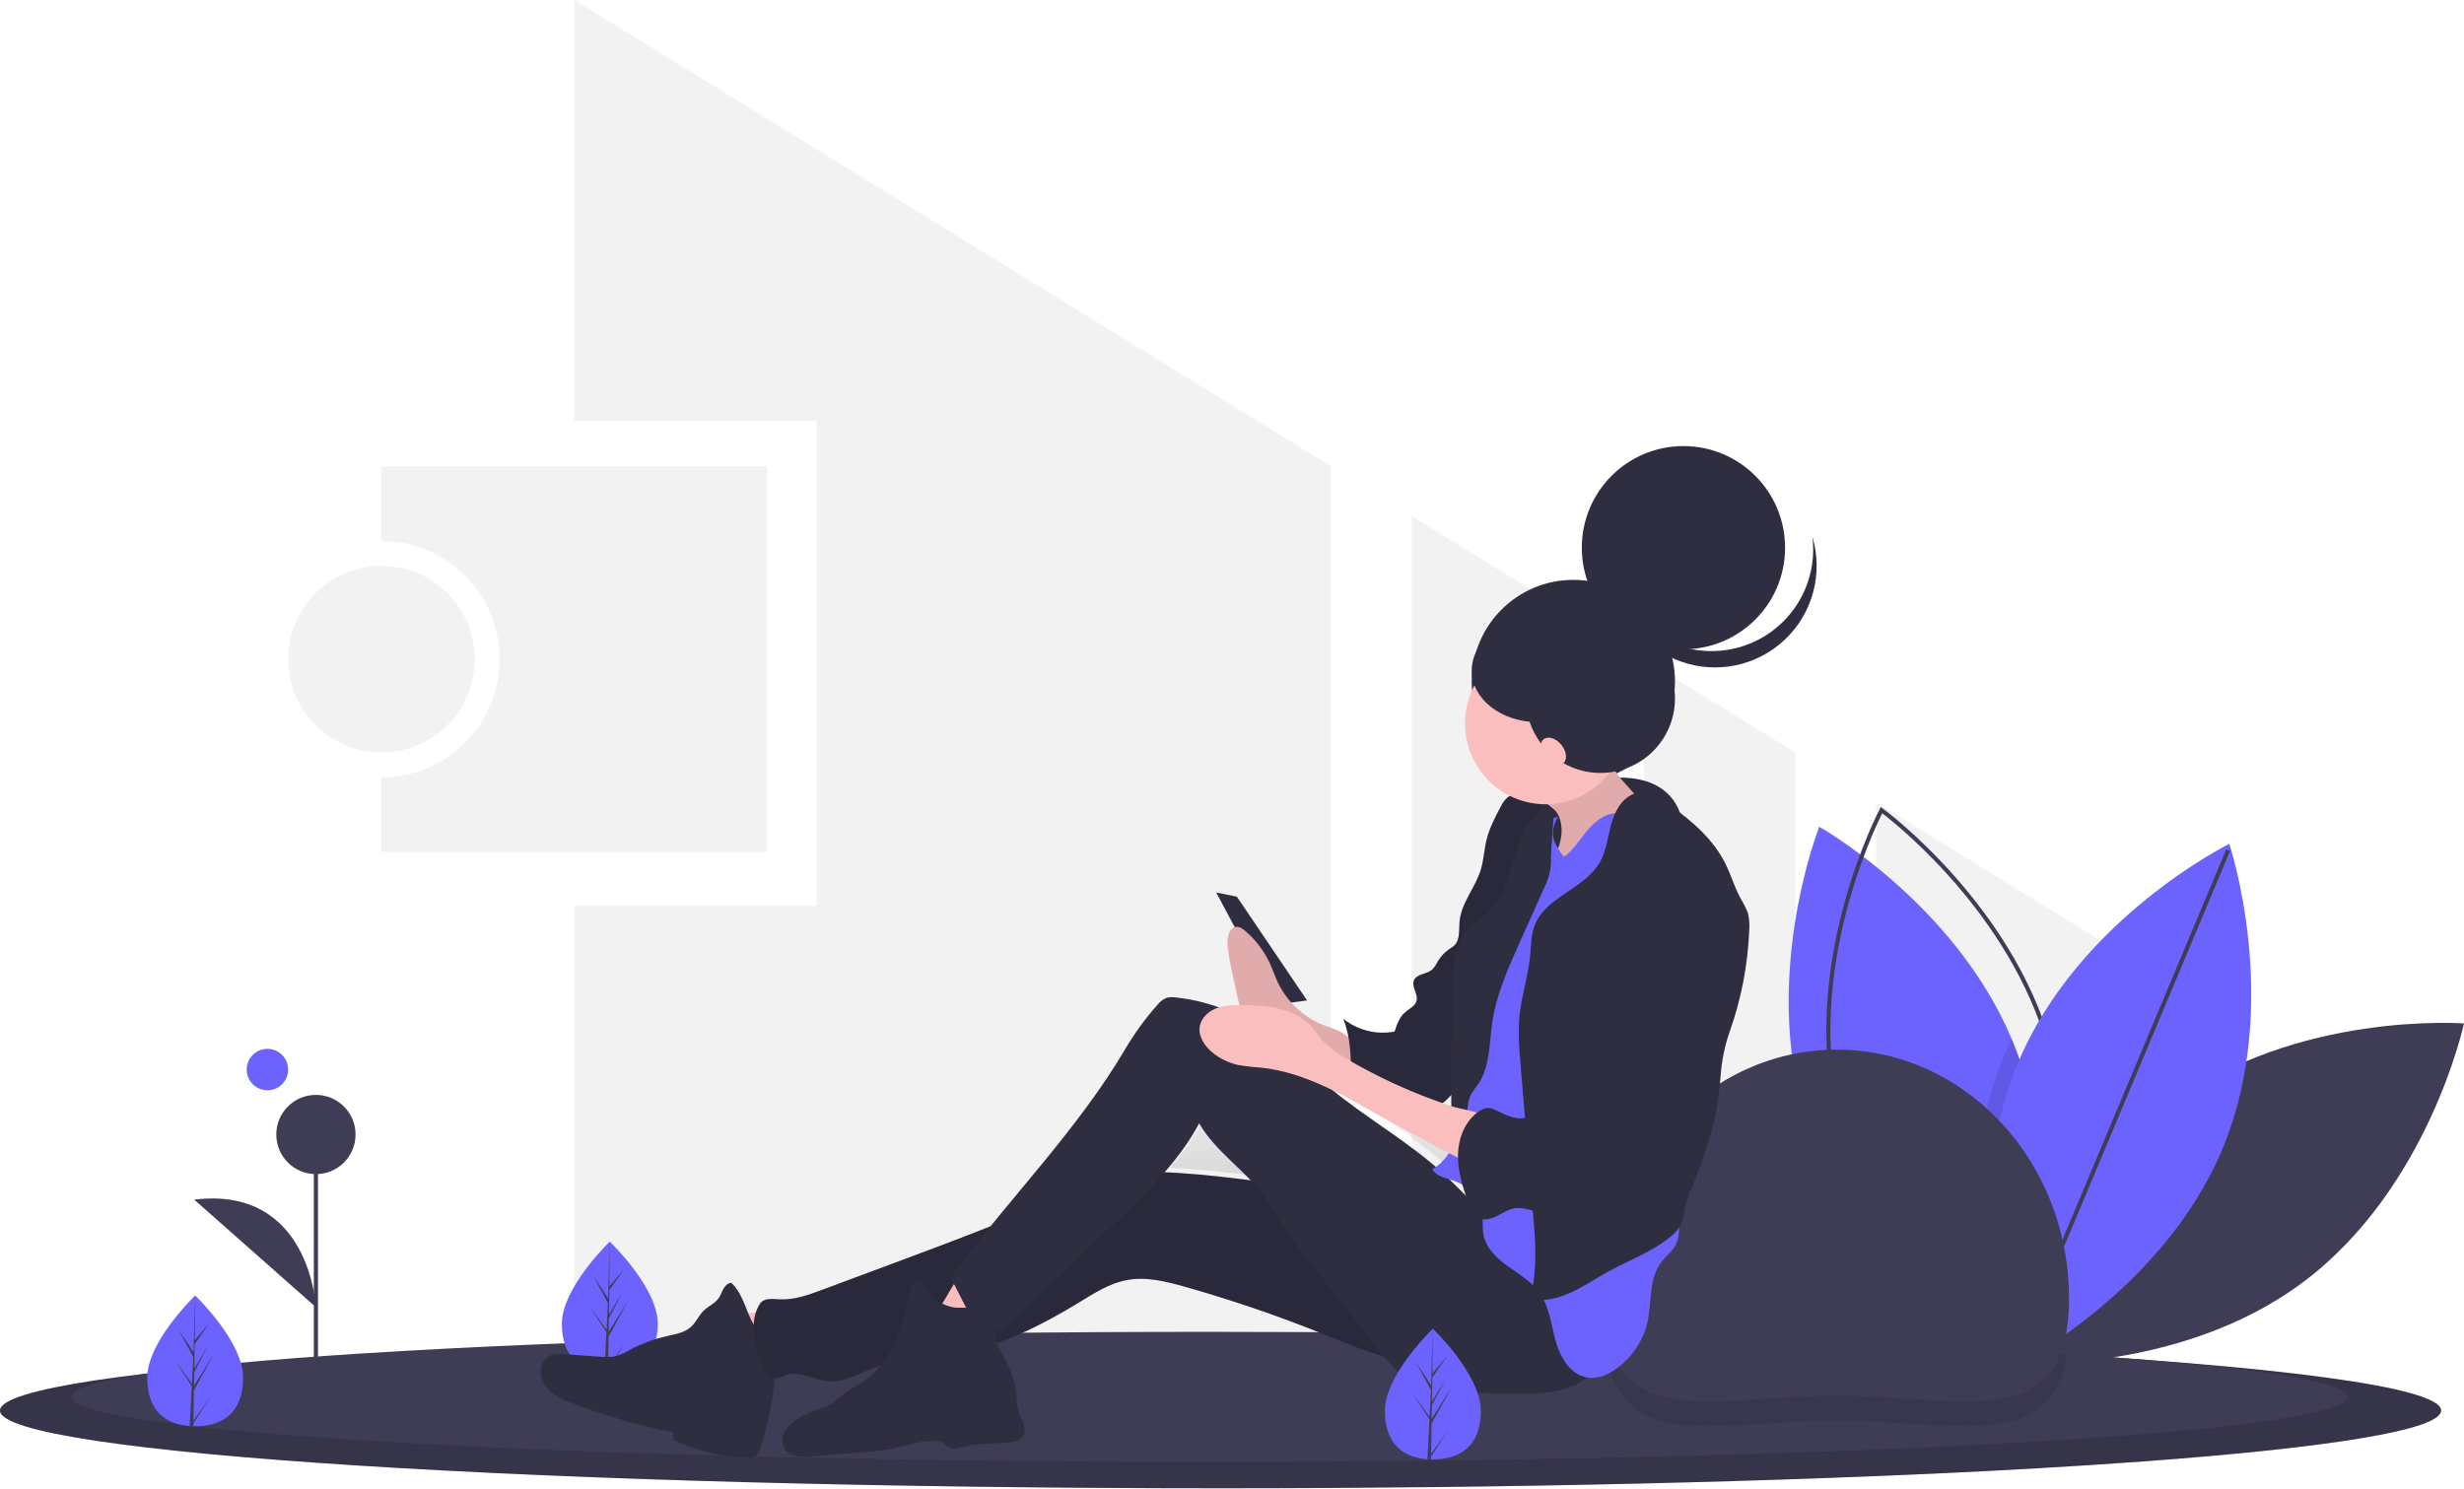
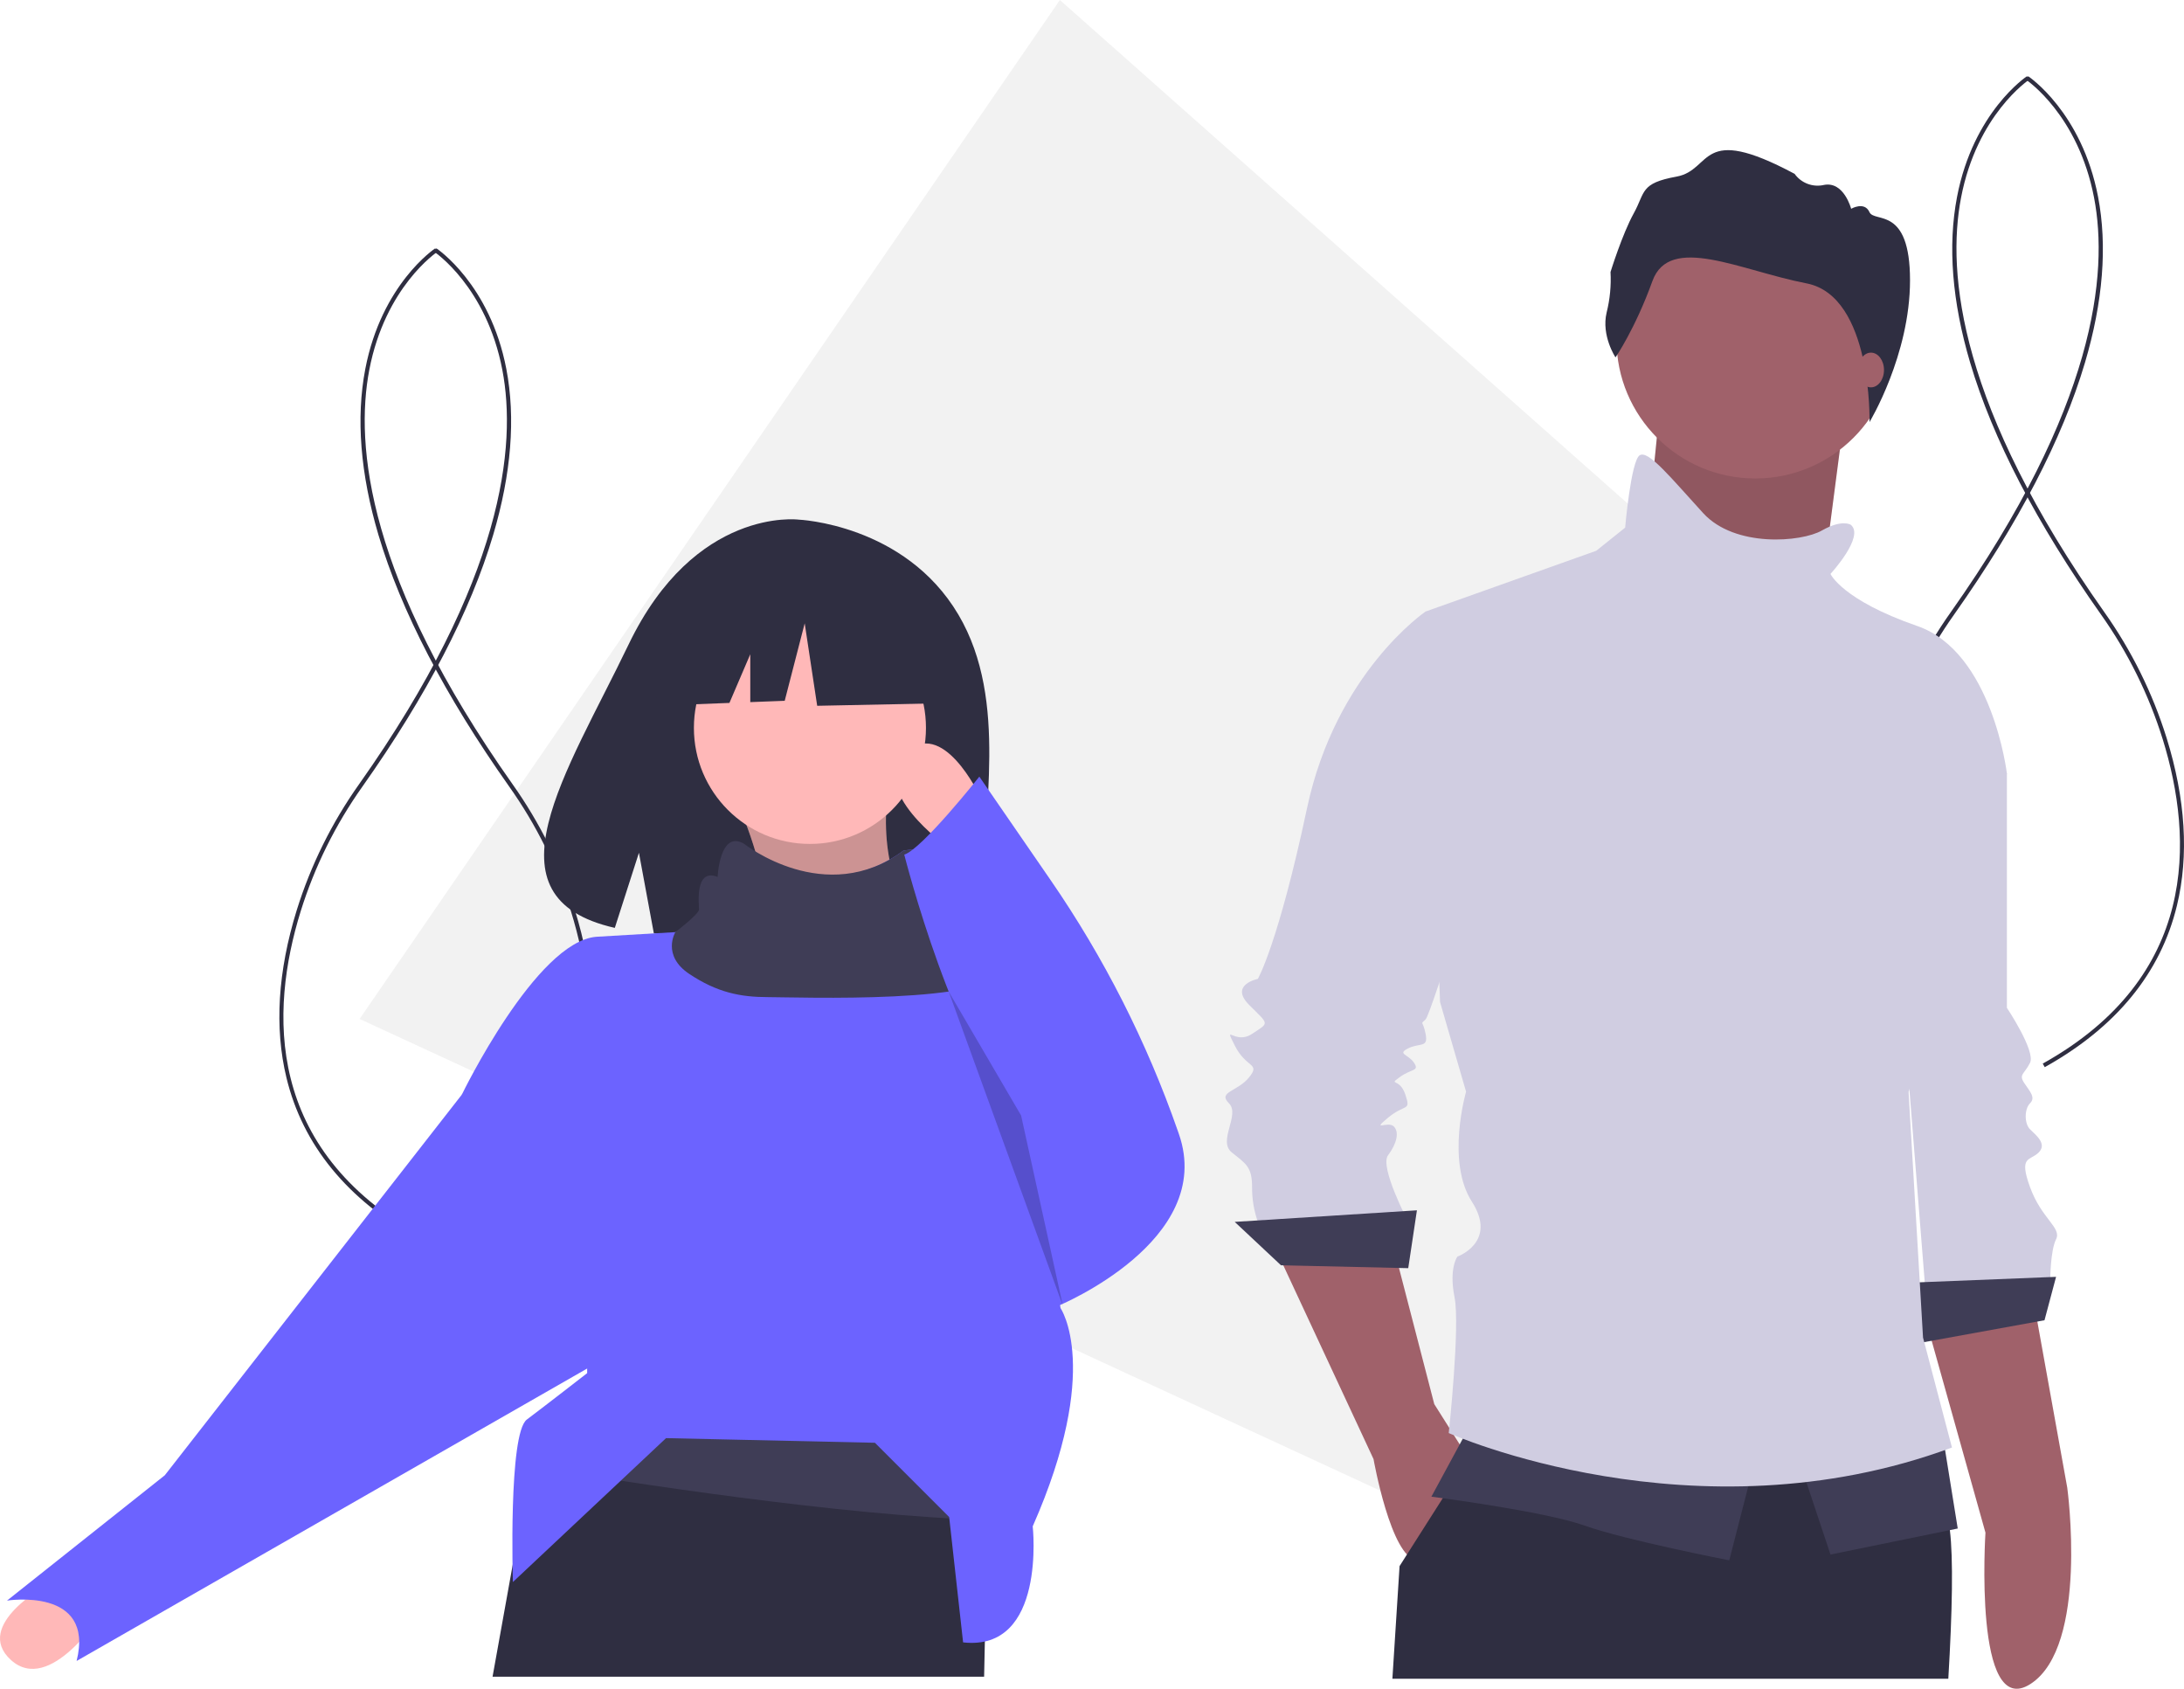
- <svg xmlns="http://www.w3.org/2000/svg" data-name="Layer 1" width="1188.532" height="718" viewBox="0 0 1188.532 718">
-   <defs>
-     <linearGradient id="adf7ac93-4989-4cdd-bde6-06fdb252ba8f-196" x1="643.17" y1="665.832" x2="643.17" y2="614.271" gradientUnits="userSpaceOnUse">
-       <stop offset="0" stop-color="gray" stop-opacity="0.25" />
-       <stop offset="0.535" stop-color="gray" stop-opacity="0.12" />
-       <stop offset="1" stop-color="gray" stop-opacity="0.1" />
-     </linearGradient>
-   </defs>
-   <path d="M189.734,316v36a57,57,0,0,1,0,114v36h186V316Z" transform="translate(-5.73412 -91)" fill="#f2f2f2" />
-   <circle cx="184" cy="318" r="45" fill="#f2f2f2" />
-   <polygon points="866 363.051 793 318.055 793 666 866 666 866 363.051" fill="#f2f2f2" />
-   <polygon points="681 666 754 666 754 294.016 681 249.02 681 666" fill="#f2f2f2" />
-   <polygon points="642 224.98 277 0 277 203 394 203 394 437 277 437 277 666 642 666 642 224.98" fill="#f2f2f2" />
-   <polygon points="905 387.09 905 666 943 666 1046 474 905 387.09" fill="#f2f2f2" />
-   <path d="M1052.548,623.891C991.968,669.175,974.887,748.732,974.887,748.732s81.138,6.138,141.718-39.145,77.661-124.84,77.661-124.84S1113.128,578.608,1052.548,623.891Z" transform="translate(-5.73412 -91)" fill="#3f3d56" />
-   <path d="M974.934,747.964s-.889-.497-2.498-1.485c-1.283-.789-3.045-1.89-5.173-3.296-19.037-12.544-68.351-49.438-88.579-106.364-25.307-71.274,4.576-146.958,4.576-146.958s65.186,36.646,92.876,102.469c1.207,2.835,2.323,5.727,3.374,8.676,22.021,62.015,2.257,127.368-3.247,143.298C975.435,746.689,974.934,747.964,974.934,747.964Z" transform="translate(-5.73412 -91)" fill="#6c63ff" />
-   <path d="M975.229,750.214l-.928-.673c-.663-.479-66.411-48.782-83.305-121.998-16.895-73.216,21.041-145.443,21.427-146.164l.54-1.012.928.673c.663.479,66.411,48.782,83.305,121.998h0c16.895,73.216-21.041,145.443-21.427,146.164ZM913.654,483.363c-4.56,9.097-36.332,76.028-20.709,143.73,15.621,67.702,73.508,113.944,81.592,120.124,4.56-9.097,36.332-76.028,20.709-143.73h0C979.625,535.785,921.738,489.543,913.654,483.363Z" transform="translate(-5.73412 -91)" fill="#3f3d56" />
-   <path d="M976.263,744.304c-1.477.86-2.768,1.584-3.828,2.176-2.336,1.275-3.631,1.918-3.631,1.918s-.613-1.842-1.543-5.214c-5.129-18.445-19.813-82.729,4.762-141.774q1.938-4.64,4.111-9.079c1.207,2.835,2.323,5.727,3.374,8.676C1001.531,663.021,981.767,728.374,976.263,744.304Z" transform="translate(-5.73412 -91)" opacity="0.1" />
-   <path d="M1077.836,645.081C1048.784,714.913,975.841,750.975,975.841,750.975s-25.84-77.158,3.212-146.99,101.995-105.893,101.995-105.893S1106.888,575.25,1077.836,645.081Z" transform="translate(-5.73412 -91)" fill="#6c63ff" />
-   <rect x="894.17" y="624.063" width="268.701" height="1.999" transform="translate(48.51834 1240.717) rotate(-67.24236)" fill="#3f3d56" />
-   <path d="M1183.234,771.491c0,9.365-53.869,17.93-142.932,24.505-16.193,1.191-33.552,2.317-51.954,3.377q-23.864,1.37-50.008,2.578-25.339,1.15-52.613,2.137c-57.436,2.088-120.922,3.589-188.37,4.34q-24.548.269-49.765.424-26.25.147-53.109.147c-325.16,0-588.75-16.788-588.75-37.509s263.59-37.509,588.75-37.509c139.983,0,268.545,3.116,369.585,8.304q5.579.294,11.045.571a.114.114,0,0,0,.071.016C1102.461,749.76,1183.234,760.022,1183.234,771.491Z" transform="translate(-5.73412 -91)" fill="#3f3d56" />
-   <path d="M1183.234,771.491c0,9.365-53.869,17.93-142.932,24.505-16.193,1.191-33.552,2.317-51.954,3.377q-23.864,1.37-50.008,2.578-25.339,1.15-52.613,2.137c-57.436,2.088-120.922,3.589-188.37,4.34q-24.548.269-49.765.424-26.25.147-53.109.147c-325.16,0-588.75-16.788-588.75-37.509s263.59-37.509,588.75-37.509c139.983,0,268.545,3.116,369.585,8.304q5.579.294,11.045.571a.114.114,0,0,0,.071.016C1102.461,749.76,1183.234,760.022,1183.234,771.491Z" transform="translate(-5.73412 -91)" opacity="0.15" />
-   <path d="M1137.984,764.89c0,7.83-50.22,14.99-133.25,20.49-15.09.99-31.28,1.93-48.43,2.82q-22.245,1.14-46.62,2.15-23.625.975-49.05,1.79c-53.55,1.75-112.74,3-175.62,3.63q-22.875.225-46.39.35-24.48.135-49.51.13c-303.14,0-548.88-14.04-548.88-31.36s245.74-31.36,548.88-31.36c67.03,0,131.25.69,190.63,1.95h.15c56.16,1.19,107.99,2.89,153.77,5q5.205.24,10.3.47a.095.095,0,0,0,.07.02c20.97,1.02,40.59,2.12,58.67,3.3.2.01.4.03.6.04C1087.194,749.82,1137.984,757.01,1137.984,764.89Z" transform="translate(-5.73412 -91)" fill="#3f3d56" />
-   <path d="M1002.704,744.27c-7.43,48.31-54.28,32.12-110.97,32.12-59.89,0-108.79,18.07-111.84-40.91,56.16,1.19,107.99,2.89,153.77,5q5.205.24,10.3.47a.095.095,0,0,0,.07.02C965.004,741.99,984.624,743.09,1002.704,744.27Z" transform="translate(-5.73412 -91)" opacity="0.1" />
-   <path d="M323.011,729.573c0,17.417-10.353,23.498-23.125,23.498-.296,0-.592-.004-.885-.011-.592-.013-1.179-.04-1.758-.081-11.527-.815-20.482-7.209-20.482-23.406,0-16.759,21.416-37.909,23.029-39.478l.002-.002c.062-.062.094-.092.094-.092S323.011,712.159,323.011,729.573Z" transform="translate(-5.73412 -91)" fill="#6c63ff" />
-   <path d="M299.043,750.406l8.458-11.817-8.48,13.115-.021,1.356c-.592-.013-1.179-.04-1.758-.081l.911-17.423-.006-.136.015-.023.087-1.647L289.748,720.602l8.526,11.913.021.349.687-13.164-7.277-13.586,7.366,11.276.717-27.295.002-.094v.092l-.119,21.523,7.245-8.533L299.643,713.47l-.192,11.787,6.766-11.313-6.794,13.047-.106,6.553,9.818-15.746L299.279,735.831Z" transform="translate(-5.73412 -91)" fill="#3f3d56" />
-   <path d="M779.734,717.393c0-66.274,50.144-120,112-120s112,53.726,112,120-50.144,47-112,47S779.734,783.668,779.734,717.393Z" transform="translate(-5.73412 -91)" fill="#3f3d56" />
-   <rect x="151.384" y="547.331" width="2" height="135.181" fill="#3f3d56" />
-   <circle cx="152.384" cy="547.331" r="19.116" fill="#3f3d56" />
-   <path d="M158.118,721.646s-2.731-58.736-58.715-51.909" transform="translate(-5.73412 -91)" fill="#3f3d56" />
-   <path d="M714.748,660.574c.499,1.764,1.056,3.517,1.651,5.258-2.67-2.624-5.29-5.32-7.96-7.928,1.071.334,2.139.667,3.148,1.063A19.101,19.101,0,0,1,714.748,660.574Zm-12.932-8.765c-15.735-13.682-33.967-24.274-50.093-37.539,8.806,4.332,17.371,9.38,25.867,14.221q15.117,8.612,30.594,16.555A24.95,24.95,0,0,1,701.816,651.809Zm6.731-34.452q.376-.384.753-.773c.007,1.944.022,3.761.045,5.411q-2.115-.702-4.218-1.439A37.239,37.239,0,0,0,708.546,617.358ZM569.941,654.398a129.413,129.413,0,0,0,16.791-23.952c6.247,10.913,16.398,18.783,25.032,27.923C597.852,656.533,583.919,655.017,569.941,654.398Z" transform="translate(-5.73412 -91)" fill="url(#adf7ac93-4989-4cdd-bde6-06fdb252ba8f-196)" />
-   <path d="M123.011,755.573c0,17.417-10.353,23.498-23.125,23.498-.296,0-.592-.004-.885-.011-.592-.013-1.179-.04-1.758-.081-11.527-.815-20.482-7.209-20.482-23.406,0-16.759,21.416-37.909,23.029-39.478l.002-.002c.062-.062.094-.092.094-.092S123.011,738.159,123.011,755.573Z" transform="translate(-5.73412 -91)" fill="#6c63ff" />
-   <path d="M99.043,776.406l8.458-11.817-8.48,13.115-.021,1.356c-.592-.013-1.179-.04-1.758-.081l.911-17.423-.006-.136.015-.023.087-1.647L89.748,746.602l8.526,11.913.021.349.687-13.164-7.277-13.586,7.366,11.276.717-27.295.002-.094v.092l-.119,21.523,7.245-8.533L99.643,739.47l-.192,11.787,6.766-11.313-6.794,13.047-.106,6.553,9.818-15.746L99.279,761.831Z" transform="translate(-5.73412 -91)" fill="#3f3d56" />
-   <circle cx="129" cy="516" r="10" fill="#6c63ff" />
-   <path d="M777.722,467.031S814,459,818,491s-19.266,38.04-19.266,38.04L784,533l-57-15,8-23Z" transform="translate(-5.73412 -91)" fill="#2f2e41" />
-   <circle cx="758.915" cy="328.774" r="49.023" fill="#2f2e41" />
-   <polygon points="586.65 430.572 596.611 432.575 630.477 482.652 615.536 484.655 586.65 430.572" fill="#2f2e41" />
-   <path d="M351.456,724.748a195.67,195.67,0,0,0,9.899,25.848,241.237,241.237,0,0,0,33.047-9.416c.332-.121-6.181-8.64-6.865-9.336-2.58-2.626-5.921-5.694-9.332-7.178-3.44-1.497-7.677-.354-11.359-.166Q359.158,724.892,351.456,724.748Z" transform="translate(-5.73412 -91)" fill="#fbbebe" />
-   <path d="M378.263,738.126c-5.614-1.757-9.026-7.406-11.31-12.854s-4.125-11.389-8.457-15.387c-1.66.079-2.996,1.428-3.817,2.88s-1.31,3.09-2.259,4.461c-1.806,2.61-4.982,3.872-7.253,6.085-2.381,2.32-3.682,5.603-6.147,7.834-3.096,2.801-7.472,3.497-11.533,4.424a73.964,73.964,0,0,0-18.048,6.691,30.309,30.309,0,0,1-6.686,2.996,25.111,25.111,0,0,1-7.819.261l-17.957-1.28a14.031,14.031,0,0,0-4.793.21c-3.691,1.036-5.983,5.156-5.712,9.001s2.663,7.289,5.683,9.662a37.824,37.824,0,0,0,10.227,5.182,303.054,303.054,0,0,0,48.148,13.754l.009,3.554a83.156,83.156,0,0,0,36.652,8.534,5.702,5.702,0,0,0,2.743-.475c1.26-.684,1.844-2.156,2.31-3.518a142.477,142.477,0,0,0,7.49-39.038,29.634,29.634,0,0,0-.773-10.056c-.978-3.233,2.39-1.874-.727-3.14" transform="translate(-5.73412 -91)" fill="#2f2e41" />
-   <path d="M722.668,670.43c-53.24,3.188-105.861-12.396-159.169-14.062-6.627-.207-13.327-.192-19.798,1.262-6.846,1.538-13.227,4.635-19.593,7.597-28.591,13.302-58.169,24.321-87.711,35.324L402.462,713.191c-6.781,2.526-13.808,5.091-21.027,4.65-3.236-.198-7.208-.687-9.028,2.01-5.521,8.179-2.912,20.195.736,29.375,1.184,2.979,3.187,6.194,6.36,6.533,2.234.239,4.311-1.054,6.482-1.636,6.177-1.654,12.335,2.501,18.692,3.177,7.854.836,15.147-3.638,22.559-6.378,12.294-4.544,25.737-4.401,38.66-6.553,21.669-3.609,41.752-13.67,60.525-25.133,7.149-4.365,14.382-9.041,22.594-10.638,9.442-1.836,19.141.597,28.399,3.216a655.885,655.885,0,0,1,65.107,22.17c11.215,4.488,22.349,9.301,34.018,12.405a122.997,122.997,0,0,0,76.239-4.445c8.522-3.368,17.781-9.322,18.269-18.515.278-5.242-3.787-9.86-6.504-14.343-1.742-2.875-3.486-5.751-5.383-8.525C749.98,687.139,738.839,669.462,722.668,670.43Z" transform="translate(-5.73412 -91)" fill="#2f2e41" />
-   <path d="M722.668,670.43c-53.24,3.188-105.861-12.396-159.169-14.062-6.627-.207-13.327-.192-19.798,1.262-6.846,1.538-13.227,4.635-19.593,7.597-28.591,13.302-58.169,24.321-87.711,35.324L402.462,713.191c-6.781,2.526-13.808,5.091-21.027,4.65-3.236-.198-7.208-.687-9.028,2.01-5.521,8.179-2.912,20.195.736,29.375,1.184,2.979,3.187,6.194,6.36,6.533,2.234.239,4.311-1.054,6.482-1.636,6.177-1.654,12.335,2.501,18.692,3.177,7.854.836,15.147-3.638,22.559-6.378,12.294-4.544,25.737-4.401,38.66-6.553,21.669-3.609,41.752-13.67,60.525-25.133,7.149-4.365,14.382-9.041,22.594-10.638,9.442-1.836,19.141.597,28.399,3.216a655.885,655.885,0,0,1,65.107,22.17c11.215,4.488,22.349,9.301,34.018,12.405a122.997,122.997,0,0,0,76.239-4.445c8.522-3.368,17.781-9.322,18.269-18.515.278-5.242-3.787-9.86-6.504-14.343-1.742-2.875-3.486-5.751-5.383-8.525C749.98,687.139,738.839,669.462,722.668,670.43Z" transform="translate(-5.73412 -91)" opacity="0.1" />
-   <path d="M453.673,727.34q12.501,4.266,25.22,7.845c4.747-7.793,13.627-13.217,15.651-22.126a1.945,1.945,0,0,0,.001-1.193,2.009,2.009,0,0,0-.955-.854,46.96,46.96,0,0,0-19.748-5.787c-5.472-.346-7.97,5.368-10.451,9.384C462.388,716.234,455.903,728.101,453.673,727.34Z" transform="translate(-5.73412 -91)" fill="#fbbebe" />
-   <path d="M465.355,721.651c-4.922-1.032-9.738-3.677-12.251-8.055-1.177-2.051-2.429-4.817-4.78-4.662-2.182.144-3.184,2.747-3.675,4.889-1.839,8.022-3.646,16.108-6.873,23.675s-8.002,14.67-14.735,19.353c-3.088,2.148-6.531,3.753-9.55,5.998-2.712,2.018-5.077,4.548-8.073,6.109a45.535,45.535,0,0,1-6.191,2.309,41.934,41.934,0,0,0-8.866,4.315,17.837,17.837,0,0,0-6.037,5.768,8.46,8.46,0,0,0-.497,8.073,8.737,8.737,0,0,0,5.91,4.047,25.3,25.3,0,0,0,7.345.184c9.707-.715,19.403-1.58,29.098-2.444a83.438,83.438,0,0,0,12.196-1.696c2.124-.512,4.205-1.191,6.32-1.736a52.126,52.126,0,0,1,11.086-1.614,9.289,9.289,0,0,1,3.234.295c2.246.734,3.84,2.968,6.158,3.422a9.776,9.776,0,0,0,4.385-.586c6.985-1.91,14.325-1.859,21.554-2.249,3.185-.172,6.913-.777,8.374-3.628,1.822-3.555-1.199-7.531-2.403-11.343a34.723,34.723,0,0,1-.999-7.438,45.548,45.548,0,0,0-5.346-17.685c-2.471-4.537-5.845-9.554-4.108-14.424.589-1.652,1.761-3.191,1.644-4.942C487.762,719.895,469.817,722.587,465.355,721.651Z" transform="translate(-5.73412 -91)" fill="#2f2e41" />
-   <path d="M642.828,585.017a41.666,41.666,0,0,1-21.214-21.071c-.889-2.021-1.62-4.132-2.476-6.173a46.898,46.898,0,0,0-12.678-17.606c-1.386-1.176-3.013-2.298-4.706-1.991-1.625.295-2.904,1.903-3.462,3.707a15.122,15.122,0,0,0-.351,5.689,101.863,101.863,0,0,0,2.307,13.307l2.58,11.756a22.524,22.524,0,0,0,1.606,5.248,18.48,18.48,0,0,0,4.331,5.181q3.535,3.256,7.185,6.339a20.078,20.078,0,0,0,12.46,5.54c10.573,1.961,21.326,4.785,30.248,11.685-.099-.077-.038-7.885-.192-8.78-.408-2.366-.726-4.709-2.266-6.308C652.741,587.945,647.042,586.89,642.828,585.017Z" transform="translate(-5.73412 -91)" fill="#fbbebe" />
-   <path d="M642.828,585.017a41.666,41.666,0,0,1-21.214-21.071c-.889-2.021-1.62-4.132-2.476-6.173a46.898,46.898,0,0,0-12.678-17.606c-1.386-1.176-3.013-2.298-4.706-1.991-1.625.295-2.904,1.903-3.462,3.707a15.122,15.122,0,0,0-.351,5.689,101.863,101.863,0,0,0,2.307,13.307l2.58,11.756a22.524,22.524,0,0,0,1.606,5.248,18.48,18.48,0,0,0,4.331,5.181q3.535,3.256,7.185,6.339a20.078,20.078,0,0,0,12.46,5.54c10.573,1.961,21.326,4.785,30.248,11.685-.099-.077-.038-7.885-.192-8.78-.408-2.366-.726-4.709-2.266-6.308C652.741,587.945,647.042,586.89,642.828,585.017Z" transform="translate(-5.73412 -91)" opacity="0.1" />
-   <ellipse cx="745.521" cy="391.011" rx="12.949" ry="13.02" fill="#2f2e41" />
-   <path d="M743.24,474.145c-3.515-.39-7.419-.679-10.236,1.471a13.978,13.978,0,0,0-3.502,4.769c-2.707,5.083-5.377,10.262-6.739,15.863-1.156,4.752-1.348,9.721-2.779,14.397-2.655,8.673-9.458,15.994-10.236,25.036-.348,4.046.329,8.783-2.622,11.555a17.349,17.349,0,0,1-2.327,1.65,17.605,17.605,0,0,0-5.097,5.241c-1.105,1.756-1.956,3.773-3.619,5.005-2.633,1.952-7.005,1.753-8.303,4.772-1.334,3.102,2.051,6.555,1.267,9.842-.639,2.677-3.623,3.904-5.678,5.723-2.633,2.33-3.837,5.846-4.935,9.196a30.534,30.534,0,0,1-24.778-6.179c3.615,8.903,3.693,18.728,3.85,28.343.051,3.119-.046,6.62-2.273,8.792,10.309.221,20.363,3.014,30.423,5.287,4.397.994,9.17,1.857,13.27-.024a21.651,21.651,0,0,0,6.077-4.834c5.473-5.55,11.214-11.604,12.553-19.303.75-4.314.024-8.741.222-13.115.246-5.42,1.903-10.658,3.322-15.893a187.529,187.529,0,0,0,5.815-32.726c.596-6.824,6.49-12.317,9.593-18.416,5.858-11.514,11.844-23.506,12.285-36.431C748.941,479.844,747.515,474.619,743.24,474.145Z" transform="translate(-5.73412 -91)" fill="#2f2e41" />
-   <path d="M743.24,474.145c-3.515-.39-7.419-.679-10.236,1.471a13.978,13.978,0,0,0-3.502,4.769c-2.707,5.083-5.377,10.262-6.739,15.863-1.156,4.752-1.348,9.721-2.779,14.397-2.655,8.673-9.458,15.994-10.236,25.036-.348,4.046.329,8.783-2.622,11.555a17.349,17.349,0,0,1-2.327,1.65,17.605,17.605,0,0,0-5.097,5.241c-1.105,1.756-1.956,3.773-3.619,5.005-2.633,1.952-7.005,1.753-8.303,4.772-1.334,3.102,2.051,6.555,1.267,9.842-.639,2.677-3.623,3.904-5.678,5.723-2.633,2.33-3.837,5.846-4.935,9.196a30.534,30.534,0,0,1-24.778-6.179c3.615,8.903,3.693,18.728,3.85,28.343.051,3.119-.046,6.62-2.273,8.792,10.309.221,20.363,3.014,30.423,5.287,4.397.994,9.17,1.857,13.27-.024a21.651,21.651,0,0,0,6.077-4.834c5.473-5.55,11.214-11.604,12.553-19.303.75-4.314.024-8.741.222-13.115.246-5.42,1.903-10.658,3.322-15.893a187.529,187.529,0,0,0,5.815-32.726c.596-6.824,6.49-12.317,9.593-18.416,5.858-11.514,11.844-23.506,12.285-36.431C748.941,479.844,747.515,474.619,743.24,474.145Z" transform="translate(-5.73412 -91)" opacity="0.1" />
-   <path d="M731.112,681.643c-11.088-5.275-19.202-15.113-28.167-23.531-17.116-16.071-38.046-27.449-56.042-42.517-11.929-9.988-22.597-21.618-35.705-29.98a88.877,88.877,0,0,0-38.24-13.399,10.77,10.77,0,0,0-4.683.234,11.088,11.088,0,0,0-4.353,3.443,136.166,136.166,0,0,0-15.413,21.195c-22.81,38.721-55.209,71.279-82.052,107.29a4.815,4.815,0,0,0-.321,6.501l5.46,10.7c3.055,5.987,7.951,12.962,14.538,11.772,3.01-.544,5.409-2.758,7.625-4.877l24.513-23.432,25.7-24.567c15.058-14.394,30.374-29.123,40.19-47.536,7.672,13.306,21.283,22.014,30.622,34.195,3.552,4.633,6.454,9.728,9.625,14.633,5.083,7.862,10.864,15.241,16.635,22.608l29.48,37.628c4.02,5.132,8.152,10.366,13.65,13.846,6.982,4.42,15.474,5.585,23.692,6.321A313.606,313.606,0,0,0,741.179,763.375c8.476-.145,17.217-.701,24.823-4.465s13.853-11.492,13.458-20.006c-.206-4.428-2.13-8.581-4.249-12.468C764.68,707.115,750.918,691.066,731.112,681.643Z" transform="translate(-5.73412 -91)" fill="#2f2e41" />
-   <ellipse cx="753.489" cy="400.025" rx="9.961" ry="10.015" fill="#2f2e41" />
-   <path d="M757.021,483.499c2.428,4.288,2.429,9.624,1.093,14.372s-3.887,9.042-6.411,13.273c-2.484,4.164-4.996,8.367-8.328,11.882,15.374.736,30.279-5.295,43.847-12.602,10.915-5.879,21.807-13.136,27.633-24.122-3.407,1.024-7.162.013-10.177-1.881a37.87,37.87,0,0,1-7.798-7.263l-7.719-8.683a34.65,34.65,0,0,1-4.747-6.231,17.516,17.516,0,0,1-2.038-10.072,57.576,57.576,0,0,1-10.214,8.476c-5.513,3.588-11.59,6.191-17.115,9.758-1.96,1.265-6.315,3.3-5.194,5.86C750.948,478.761,755.468,480.756,757.021,483.499Z" transform="translate(-5.73412 -91)" fill="#fbbebe" />
-   <path d="M757.021,483.499c2.428,4.288,2.429,9.624,1.093,14.372s-3.887,9.042-6.411,13.273c-2.484,4.164-4.996,8.367-8.328,11.882,15.374.736,30.279-5.295,43.847-12.602,10.915-5.879,21.807-13.136,27.633-24.122-3.407,1.024-7.162.013-10.177-1.881a37.87,37.87,0,0,1-7.798-7.263l-7.719-8.683a34.65,34.65,0,0,1-4.747-6.231,17.516,17.516,0,0,1-2.038-10.072,57.576,57.576,0,0,1-10.214,8.476c-5.513,3.588-11.59,6.191-17.115,9.758-1.96,1.265-6.315,3.3-5.194,5.86C750.948,478.761,755.468,480.756,757.021,483.499Z" transform="translate(-5.73412 -91)" opacity="0.1" />
-   <path d="M757.231,485.015c-2.889,4.859-3.509,10.596,0,15.023.437.551,2.059,3.97,2.759,4.002a2.613,2.613,0,0,0,1.755-.888c3.734-3.413,6.469-7.766,9.749-11.622s7.418-7.369,12.404-8.146c6.019-.937,11.83,2.252,17.096,5.329,2.189,1.279,4.458,2.633,5.837,4.768a15.611,15.611,0,0,1,1.917,6.515c1.819,13.706,1.779,27.584,1.736,41.412-.031,9.995-.069,20.061-1.959,29.874-.977,5.072-2.445,10.05-3.139,15.169a101.822,101.822,0,0,0-.619,13.61L804.752,619.09a49,49,0,0,0,.738,10.435c.904,4.17,2.877,8.019,4.196,12.076a79.669,79.669,0,0,1,2.78,14.272l2.604,19.705c.82,6.206,1.426,12.995-2.326,17.99-1.697,2.259-3.926,4.066-5.646,6.307-6.442,8.389-4.375,20.359-7.062,30.607a38.358,38.358,0,0,1-12.493,19.151c-4.603,3.911-10.549,6.988-16.475,5.888-8.001-1.486-12.807-9.828-14.988-17.71s-2.977-16.461-7.703-23.121c-3.859-5.437-9.838-8.857-15.245-12.739s-10.689-8.885-11.866-15.459c-.514-2.871-.194-5.829-.499-8.73a20.656,20.656,0,0,0-12.747-16.738c-4.096-1.593-9.154-2.162-11.46-5.919,5.955-3.356,9.908-9.558,11.991-16.095s2.507-13.473,2.917-20.325l1.368-22.898c.611-10.233.889-20.375,5.395-29.571,2.015-4.111,4.521-7.959,6.618-12.028a135.296,135.296,0,0,0,7.089-17.648c3.267-9.382,6.535-18.768,9.447-28.267,1.388-4.527,2.721-9.14,5.194-13.171S752.601,485.886,757.231,485.015Z" transform="translate(-5.73412 -91)" fill="#6c63ff" />
-   <path d="M706.384,633.777l6.057.219,1.291-9.157a19.195,19.195,0,0,1,1.283-5.339,32.975,32.975,0,0,1,3.483-5.104c5.964-8.425,5.529-19.611,7.007-29.845,1.97-13.649,7.672-26.428,13.312-39.001l11.761-26.216a28.414,28.414,0,0,0,3.252-14.471c.104-4.053,1.305-18.799,1.409-22.852.039-1.5-3.307-.666-3.984-2.003-1.475-2.911-3.493,4.983-6.248,6.715s-4.275,4.869-5.445,7.917c-2.535,6.604-4.084,13.549-6.446,20.218s-5.666,13.22-10.98,17.863c-2.415,2.11-5.197,3.783-7.478,6.039-7.318,7.236-8.03,18.663-8.288,28.98C706.218,573.872,705.032,633.777,706.384,633.777Z" transform="translate(-5.73412 -91)" fill="#2f2e41" />
-   <path d="M793.612,474.083c-5.885,2.314-9.112,8.696-10.766,14.828s-2.328,12.668-5.489,18.17c-7.389,12.861-26.229,16.608-31.442,30.505-1.706,4.547-1.632,9.536-2.092,14.374-.946,9.958-4.22,19.578-5.187,29.533-.75,7.712-.102,15.485.545,23.207l6.585,78.535c.951,11.344.927,23.53-1.972,34.535,6.667,1.3,13.598-.44,19.783-3.26s11.83-6.691,17.784-9.976c10.237-5.647,21.526-9.649,30.491-17.172a17.721,17.721,0,0,0,4.108-4.541c1.796-3.105,1.943-6.861,2.798-10.349a56.744,56.744,0,0,1,2.951-8.134,242.348,242.348,0,0,0,8.565-24.214,133.823,133.823,0,0,0,3.939-16.628c.719-4.476,1.107-8.999,1.494-13.517a80.871,80.871,0,0,1,4.18-20.759,166.315,166.315,0,0,0,9.616-49.745,25.14,25.14,0,0,0-.495-7.323c-.78-2.981-2.54-5.587-3.983-8.306-2.736-5.154-4.379-10.827-6.962-16.061-5.836-11.827-16.141-20.794-26.937-28.31C805.826,475.785,799.618,471.721,793.612,474.083Z" transform="translate(-5.73412 -91)" fill="#2f2e41" />
-   <path d="M655.948,602.202c-4.557-2.654-9.112-5.511-12.542-9.529-1.643-1.925-2.999-4.085-4.67-5.986-4.063-4.624-9.821-7.492-15.774-8.99s-12.144-1.726-18.28-1.778c-4.105-.035-8.311.024-12.155,1.475s-7.309,4.58-8.052,8.64c-.894,4.885,2.298,9.645,6.13,12.778a29.529,29.529,0,0,0,12.252,5.947,98.279,98.279,0,0,0,11.075,1.298c21.804,2.283,41.255,14.15,60.362,24.957q25.171,14.236,51.321,26.619a102.369,102.369,0,0,0,.86-15.753c-.089-3.932-.283-9.927-3.997-12.235-4.328-2.69-11.453-3.308-16.335-4.908a262.171,262.171,0,0,1-32.842-13.285Q664.457,607.156,655.948,602.202Z" transform="translate(-5.73412 -91)" fill="#fbbebe" />
-   <ellipse cx="745.521" cy="348.946" rx="38.846" ry="39.06" fill="#fbbebe" />
-   <path d="M804.718,518.368c-3.47,4.046-5.207,9.256-7.538,14.057-4.797,9.878-12.32,18.356-16.087,28.675-3.975,10.886-3.842,23.835-11.633,32.386-1.355,1.487-2.99,2.922-3.382,4.899-.233,1.174.009,2.43-.396,3.556-1.117,3.106-6.201,3.263-7.151,6.425-.278.925-.121,1.95-.465,2.853-.779,2.045-3.48,2.358-5.286,3.582-3.77,2.558-3.01,8.505-5.701,12.192-2.129,2.917-6.142,3.895-9.707,3.4s-6.829-2.201-10.076-3.762a9.169,9.169,0,0,0-3.624-1.138,7.606,7.606,0,0,0-4.184,1.429c-7.176,4.562-10.544,13.599-10.495,22.136s2.983,16.762,5.987,24.746a10.652,10.652,0,0,0,1.98,3.686c2.379,2.516,6.523,2.109,9.682.71s6.03-3.601,9.428-4.217c6.011-1.089,11.886,3.042,17.984,2.702,4.468-.249,8.421-2.847,12.133-5.36,5.925-4.011,11.959-8.123,16.315-13.814,2.667-3.485,4.621-7.458,6.947-11.183a129.186,129.186,0,0,1,9.81-13.102l22.399-27.418A44.319,44.319,0,0,0,832.389,584.963c2.13-7.307,4.274-14.698,4.642-22.304.303-6.26-.605-12.511-1.627-18.694-1.005-6.086-2.15-12.24-4.823-17.793C825.714,516.064,813.866,507.7,804.718,518.368Z" transform="translate(-5.73412 -91)" fill="#2f2e41" />
-   <circle cx="812.024" cy="264.226" r="49.023" fill="#2f2e41" />
-   <path d="M860.043,395.821a49.026,49.026,0,0,1-75.705-25.741,49.026,49.026,0,1,0,95.631-20.104A49.008,49.008,0,0,1,860.043,395.821Z" transform="translate(-5.73412 -91)" fill="#2f2e41" />
-   <circle cx="771.988" cy="336.944" r="35.95" fill="#2f2e41" />
-   <ellipse cx="741.757" cy="323.463" rx="31.865" ry="24.92" fill="#2f2e41" />
-   <ellipse cx="755" cy="453.5" rx="5" ry="7.5" transform="translate(-122.6225 486.9903) rotate(-39.11755)" fill="#fbbebe" />
-   <path d="M720.011,771.573c0,17.417-10.353,23.498-23.125,23.498-.296,0-.592-.004-.885-.011-.592-.013-1.179-.04-1.758-.081-11.527-.815-20.482-7.209-20.482-23.406,0-16.759,21.416-37.909,23.029-39.478l.002-.002c.062-.062.094-.092.094-.092S720.011,754.159,720.011,771.573Z" transform="translate(-5.73412 -91)" fill="#6c63ff" />
-   <path d="M696.043,792.406l8.458-11.817-8.48,13.115-.021,1.356c-.592-.013-1.179-.04-1.758-.081l.911-17.423-.006-.136.015-.023.087-1.647L686.748,762.602l8.526,11.913.021.349.687-13.164-7.277-13.586,7.366,11.276.717-27.295.002-.094v.092l-.119,21.523,7.245-8.533L696.643,755.47l-.192,11.787,6.766-11.313-6.794,13.047-.106,6.553,9.818-15.746L696.279,777.831Z" transform="translate(-5.73412 -91)" fill="#3f3d56" />
+ <svg xmlns="http://www.w3.org/2000/svg" data-name="Layer 1" width="1066.106" height="824.2" viewBox="0 0 1066.106 824.2">
+   <polygon points="962.551 394.71 946.672 466.13 933.782 524.07 923.508 570.28 910.626 628.22 868.531 817.51 346.914 576.48 308.572 558.76 260.039 536.33 221.683 518.61 175.551 497.29 201.704 459.24 223.452 427.6 250.965 387.57 272.707 355.95 517.369 0 776.55 229.8 822.703 270.72 859.505 303.35 905.666 344.27 962.551 394.71" fill="#f2f2f2" />
+   <path d="M271.301,642.731C236.421,623.287,214.707,596.74,206.762,563.829c-5.899-24.436-4.204-51.933,5.038-81.728a218.888,218.888,0,0,1,30.439-61.484c70.638-99.986,77.014-165.138,69.923-202.187-7.774-40.623-33.031-57.494-33.286-57.66l1.09-1.677c.261.169,26.184,17.433,34.145,58.88,4.589,23.895,2.43,51.141-6.417,80.981-11.012,37.138-32.484,78.459-63.821,122.816a216.904,216.904,0,0,0-30.163,60.922c-15.158,48.867-17.303,115.997,58.564,158.292Z" transform="translate(-66.94711 -37.90015)" fill="#2f2e41" />
+   <path d="M288.074,642.731C322.954,623.287,344.668,596.74,352.613,563.829c5.899-24.436,4.204-51.933-5.038-81.728a218.888,218.888,0,0,0-30.439-61.484c-70.638-99.986-77.014-165.138-69.923-202.187,7.774-40.623,33.031-57.494,33.286-57.66l-1.09-1.677c-.261.169-26.184,17.433-34.145,58.88-4.589,23.895-2.43,51.141,6.417,80.981,11.012,37.138,32.484,78.459,63.821,122.816a216.904,216.904,0,0,1,30.163,60.922c15.158,48.867,17.303,115.997-58.564,158.292Z" transform="translate(-66.94711 -37.90015)" fill="#2f2e41" />
+   <path d="M1048.301,558.731C1013.421,539.287,991.707,512.74,983.762,479.829c-5.899-24.436-4.204-51.933,5.038-81.728a218.888,218.888,0,0,1,30.439-61.484c70.638-99.986,77.014-165.138,69.923-202.187-7.774-40.623-33.031-57.494-33.286-57.66l1.09-1.677c.261.169,26.184,17.433,34.145,58.88,4.589,23.895,2.43,51.141-6.417,80.981-11.012,37.138-32.484,78.459-63.821,122.816a216.904,216.904,0,0,0-30.163,60.922c-15.158,48.867-17.303,115.997,58.564,158.292Z" transform="translate(-66.94711 -37.90015)" fill="#2f2e41" />
+   <path d="M1065.074,558.731c34.88-19.444,56.594-45.991,64.539-78.902,5.899-24.436,4.204-51.933-5.038-81.728a218.888,218.888,0,0,0-30.439-61.484c-70.638-99.986-77.014-165.138-69.923-202.187,7.774-40.623,33.031-57.494,33.286-57.66l-1.09-1.677c-.261.169-26.184,17.433-34.145,58.88-4.589,23.895-2.43,51.141,6.417,80.981,11.012,37.138,32.484,78.459,63.821,122.816a216.904,216.904,0,0,1,30.163,60.922c15.158,48.867,17.303,115.997-58.564,158.292Z" transform="translate(-66.94711 -37.90015)" fill="#2f2e41" />
+   <path d="M534.762,337.845c-26.207-44.282-78.055-46.345-78.055-46.345s-50.523-6.461-82.933,60.98c-30.209,62.861-71.901,123.554-6.712,138.269l11.775-36.649,7.292,39.378a255.068,255.068,0,0,0,27.892.477c69.812-2.254,136.298.659,134.157-24.392C545.332,436.26,559.978,380.452,534.762,337.845Z" transform="translate(-66.94711 -37.90015)" fill="#2f2e41" />
+   <path d="M427.194,430.522c9.03,19.975,14.725,43.786,18.125,70.234l72.499-4.531c-16.668-23.619-22.202-50.728-15.859-81.562Z" transform="translate(-66.94711 -37.90015)" fill="#ffb8b8" />
+   <path d="M427.194,430.522c9.03,19.975,14.725,43.786,18.125,70.234l72.499-4.531c-16.668-23.619-22.202-50.728-15.859-81.562Z" transform="translate(-66.94711 -37.90015)" opacity="0.2" />
+   <path d="M90.819,810.844s-37.523,20.099-18.482,37.259,44.193-22.714,44.193-22.714Z" transform="translate(-66.94711 -37.90015)" fill="#ffb8b8" />
+   <polygon points="482.591 714.334 482.005 741.792 480.754 801.122 480.754 801.132 480.39 818.314 240.438 818.314 250.19 764.163 250.2 764.123 258.932 715.656 262.829 693.951 262.829 693.941 459.937 666.755 482.591 714.334" fill="#2f2e41" />
+   <path d="M549.537,752.237l-.589,27.459c-69.735-1.79-177.827-18.623-223.071-26.145l3.897-21.704,197.107-27.187Z" transform="translate(-66.94711 -37.90015)" fill="#3f3d56" />
+   <circle cx="395.364" cy="355.24" r="56.64" fill="#ffb8b8" />
+   <path d="M571.06,782.823s6.797,61.171-33.984,56.64l-6.797-61.171L494.029,742.042l-101.952-2.266L317.313,810.01s-2.266-72.499,6.797-79.296,29.453-22.656,29.453-22.656v-11.328L292.391,572.122s36.25-74.765,65.702-77.03l38.515-2.266s13.594-6.797,13.594-9.062-2.266-20.39,9.062-15.859c0,0,1.019-23.245,12.959-16.154,0,0,37.586,29.453,75.739,1.291,0,0,17.785-3.262,15.519,5.8s0,15.859,4.531,15.859,24.922,6.797,24.922,11.328c0,.974,1.473,10.354,3.783,24.468v.023c8.406,51.452,27.935,165.819,27.935,165.819S605.044,705.792,571.06,782.823Z" transform="translate(-66.94711 -37.90015)" fill="#6c63ff" />
+   <path d="M308.25,560.794l-15.859,11.328-144.998,185.779L70.363,819.072s43.046-6.797,33.984,29.453L369.422,696.73Z" transform="translate(-66.94711 -37.90015)" fill="#6c63ff" />
+   <path d="M556.718,510.498v.023c-3.013,17.717-101.204,14.024-114.798,14.024s-24.922-2.266-38.515-11.328-6.797-20.39-6.797-20.39,11.575-8.816,11.575-11.081-2.266-20.39,9.062-15.859c0,0,1.019-23.245,12.959-16.154,0,0,39.605,31.472,77.758,3.31,0,0,17.785-3.262,15.519,5.8s0,15.859,4.531,15.859,24.922,6.797,24.922,11.328C552.935,487.004,554.408,496.383,556.718,510.498Z" transform="translate(-66.94711 -37.90015)" fill="#3f3d56" />
+   <path d="M545.005,425.991s-18.125-38.515-36.25-20.39,20.39,45.312,20.39,45.312Z" transform="translate(-66.94711 -37.90015)" fill="#ffb8b8" />
+   <path d="M545.005,416.929s-27.988,35.37-36.65,38.075c0,0,25.322,100.126,57.04,127.313l18.125,92.89s77.03-31.718,58.906-83.827q-.272-.782-.541-1.554a513.985,513.985,0,0,0-62.098-122.408Z" transform="translate(-66.94711 -37.90015)" fill="#6c63ff" />
+   <polygon points="463.102 483.933 518.839 637.307 498.449 544.417 463.102 483.933" opacity="0.2" />
+   <polygon points="456.229 295.676 405.005 268.845 334.268 279.821 319.632 344.46 356.064 343.059 366.242 319.311 366.242 342.668 383.052 342.021 392.809 304.213 398.907 344.46 458.668 343.241 456.229 295.676" fill="#2f2e41" />
+   <path d="M1007.076,682.238,1036.138,785.909s-5.989,91.827,21.959,73.861c28.6-18.386,17.966-95.819,17.966-95.819L1059.311,670.944Z" transform="translate(-66.94711 -37.90015)" fill="#a0616a" />
+   <path d="M1022.605,391.415l24,24V529.768s14.118,21.176,11.294,26.823-5.647,5.647-2.824,9.882,5.647,7.059,2.824,9.882-2.824,9.882,0,12.706,8.471,7.059,4.235,11.294-9.882,1.412-4.235,16.941,15.529,19.765,12.706,25.412-2.824,19.765-2.824,19.765l-60.706,8.471L994.37,511.415Z" transform="translate(-66.94711 -37.90015)" fill="#d0cde1" />
+   <polygon points="1003.658 623.161 933.07 625.985 935.893 655.632 998.011 644.338 1003.658 623.161" fill="#3f3d56" />
+   <polygon points="809.541 205.986 801.07 290.691 887.188 303.397 893.541 254.692 899.894 205.986 809.541 205.986" fill="#a0616a" />
+   <polygon points="809.541 205.527 801.07 290.233 887.188 302.939 893.541 254.233 899.894 205.527 809.541 205.527" opacity="0.1" />
+   <path d="M689.43,646.944l48,103.059s8.471,48,21.176,49.412,25.412-49.412,25.412-49.412l-16.941-26.823-19.765-76.235Z" transform="translate(-66.94711 -37.90015)" fill="#a0616a" />
+   <path d="M1018.003,857.214H746.635c2.15-34.011,3.503-54.978,3.503-54.978l3.604-5.673,17.475-27.459L783.694,749.498l4.351-6.845,1.615-2.534,17.091-3.119L983.074,704.827a215.426,215.426,0,0,0,12.326,38.109c1.201,2.736,2.493,5.472,3.877,8.177,4.432,8.652,9.843,16.849,16.273,22.886,1.464,1.373,2.524,5.037,3.21,10.671C1020.456,798.47,1019.972,824.132,1018.003,857.214Z" transform="translate(-66.94711 -37.90015)" fill="#2f2e41" />
+   <circle cx="856.835" cy="165.751" r="67.765" fill="#a0616a" />
+   <path d="M772.724,342.003l-9.882-5.647s-43.765,29.647-57.882,96-24,83.294-24,83.294-14.118,2.824-4.235,12.706,9.882,8.471,1.412,14.118-14.118-5.647-8.471,5.647,12.706,8.471,7.059,15.529-15.529,7.059-9.882,12.706-5.647,18.353,1.412,24,9.882,7.059,9.882,16.941a49.993,49.993,0,0,0,2.824,16.941h73.412s-14.118-26.823-9.882-32.471,5.647-11.294,2.824-14.118-11.294,2.824-2.824-4.235,11.294-2.824,8.471-11.294-8.471-4.235-2.824-8.471,9.882-2.824,7.059-7.059-8.471-4.235-2.824-7.059,9.882,0,8.471-7.059-2.824-4.235,0-7.059,32.471-98.823,32.471-101.647S772.724,342.003,772.724,342.003Z" transform="translate(-66.94711 -37.90015)" fill="#d0cde1" />
+   <polygon points="691.659 590.691 602.718 596.338 625.306 617.514 687.424 618.926 691.659 590.691" fill="#3f3d56" />
+   <path d="M784.018,734.473l-18.353,33.882s55.059,7.059,74.823,14.118,70.588,16.941,70.588,16.941L923.782,750.002Z" transform="translate(-66.94711 -37.90015)" fill="#3f3d56" />
+   <polygon points="878.011 712.102 893.541 758.69 955.658 745.984 948.599 702.22 878.011 712.102" fill="#3f3d56" />
+   <path d="M970.37,294.003s-4.235-2.824-14.118,2.824-42.353,8.471-57.882-8.471-26.823-31.059-31.059-28.235-7.059,35.294-7.059,35.294L846.135,306.709l-83.294,29.647,7.059,190.588,12.706,43.765s-9.882,33.882,2.824,53.647-7.059,26.823-7.059,26.823-4.235,5.647-1.412,19.765-2.824,66.353-2.824,66.353,120,53.647,245.646,7.059l-14.118-53.647-7.059-120s7.059-19.765,5.647-28.235,42.353-127.058,42.353-127.058-7.059-59.294-43.765-72-42.353-25.412-42.353-25.412S977.429,299.65,970.37,294.003Z" transform="translate(-66.94711 -37.90015)" fill="#d0cde1" />
+   <path d="M855.548,212.331s-7.037-10.555-4.33-21.923a66.444,66.444,0,0,0,1.895-19.758s5.684-18.404,11.367-28.689,2.977-14.615,20.84-17.863,10.555-26.524,57.649-1.353a13.811,13.811,0,0,0,14.345,5.413c9.744-1.895,13.262,11.638,13.262,11.638s6.496-3.789,8.932,1.624,19.804-3.249,19.804,33.289-19.765,69.176-19.765,69.176,1.449-61.462-30.759-67.687-66.851-24.359-75.242-1.083S855.548,212.331,855.548,212.331Z" transform="translate(-66.94711 -37.90015)" fill="#2f2e41" />
+   <ellipse cx="913.305" cy="180.574" rx="6.353" ry="8.471" fill="#a0616a" />
</svg>
